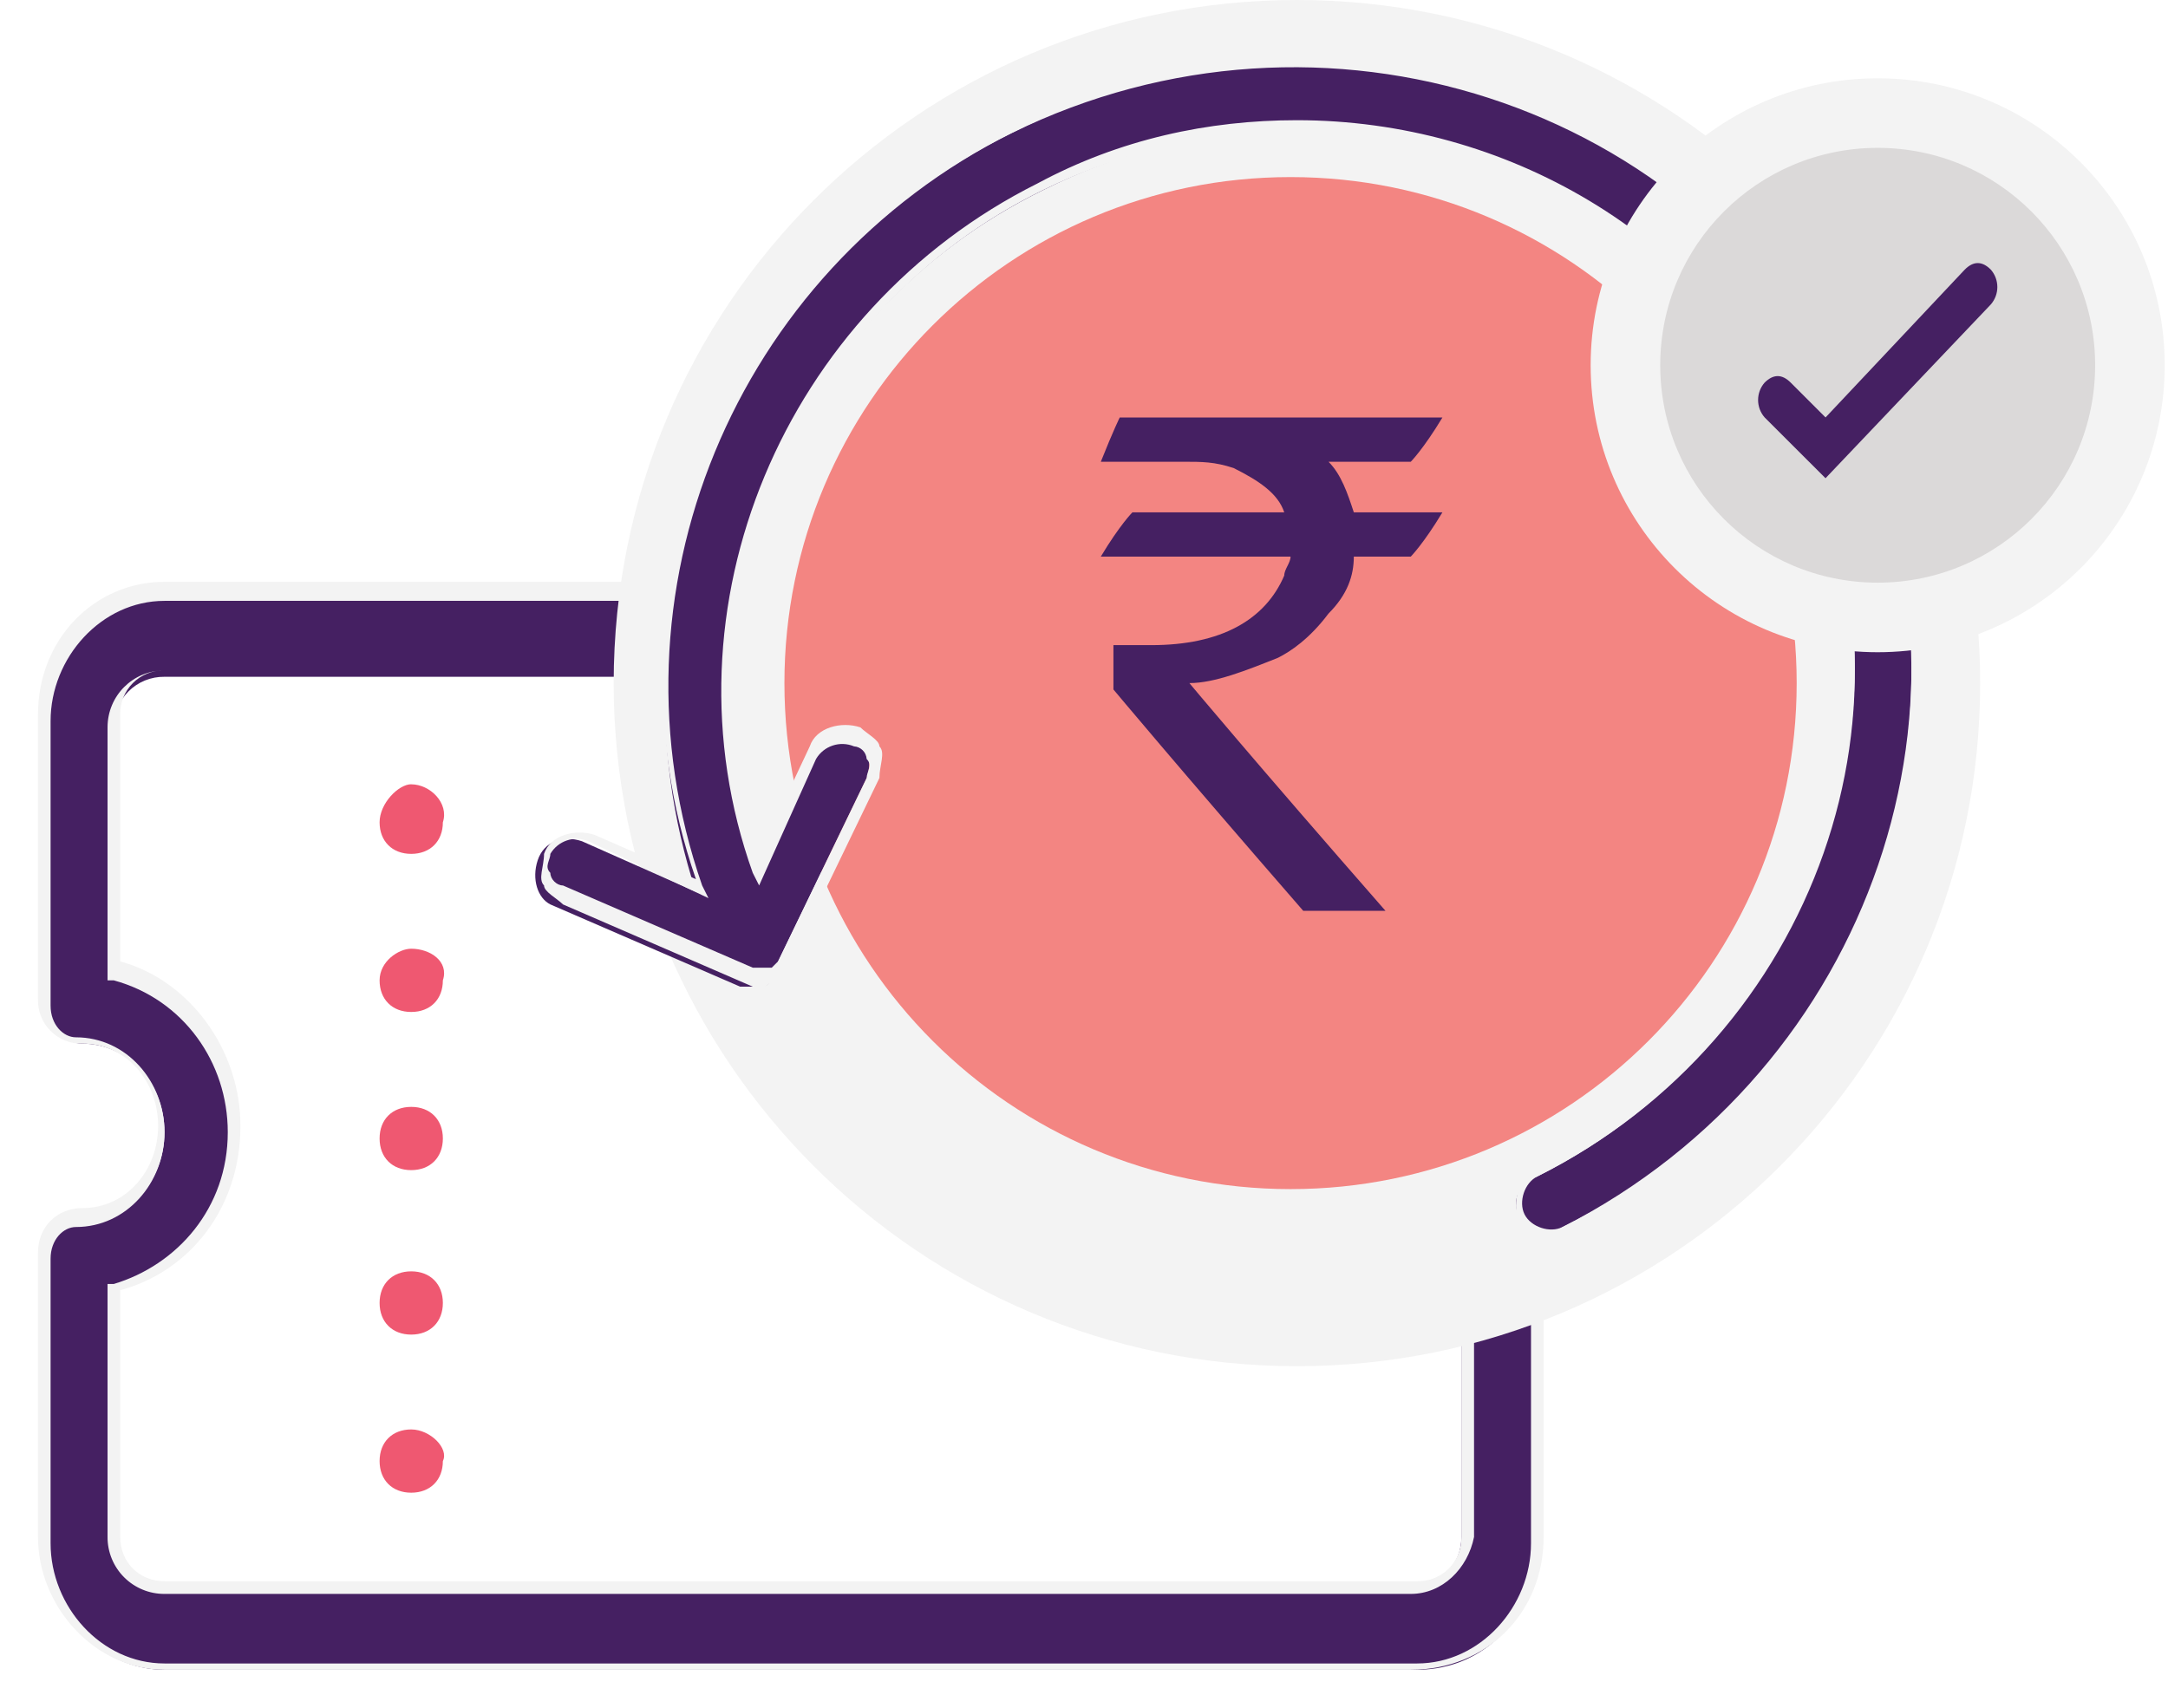
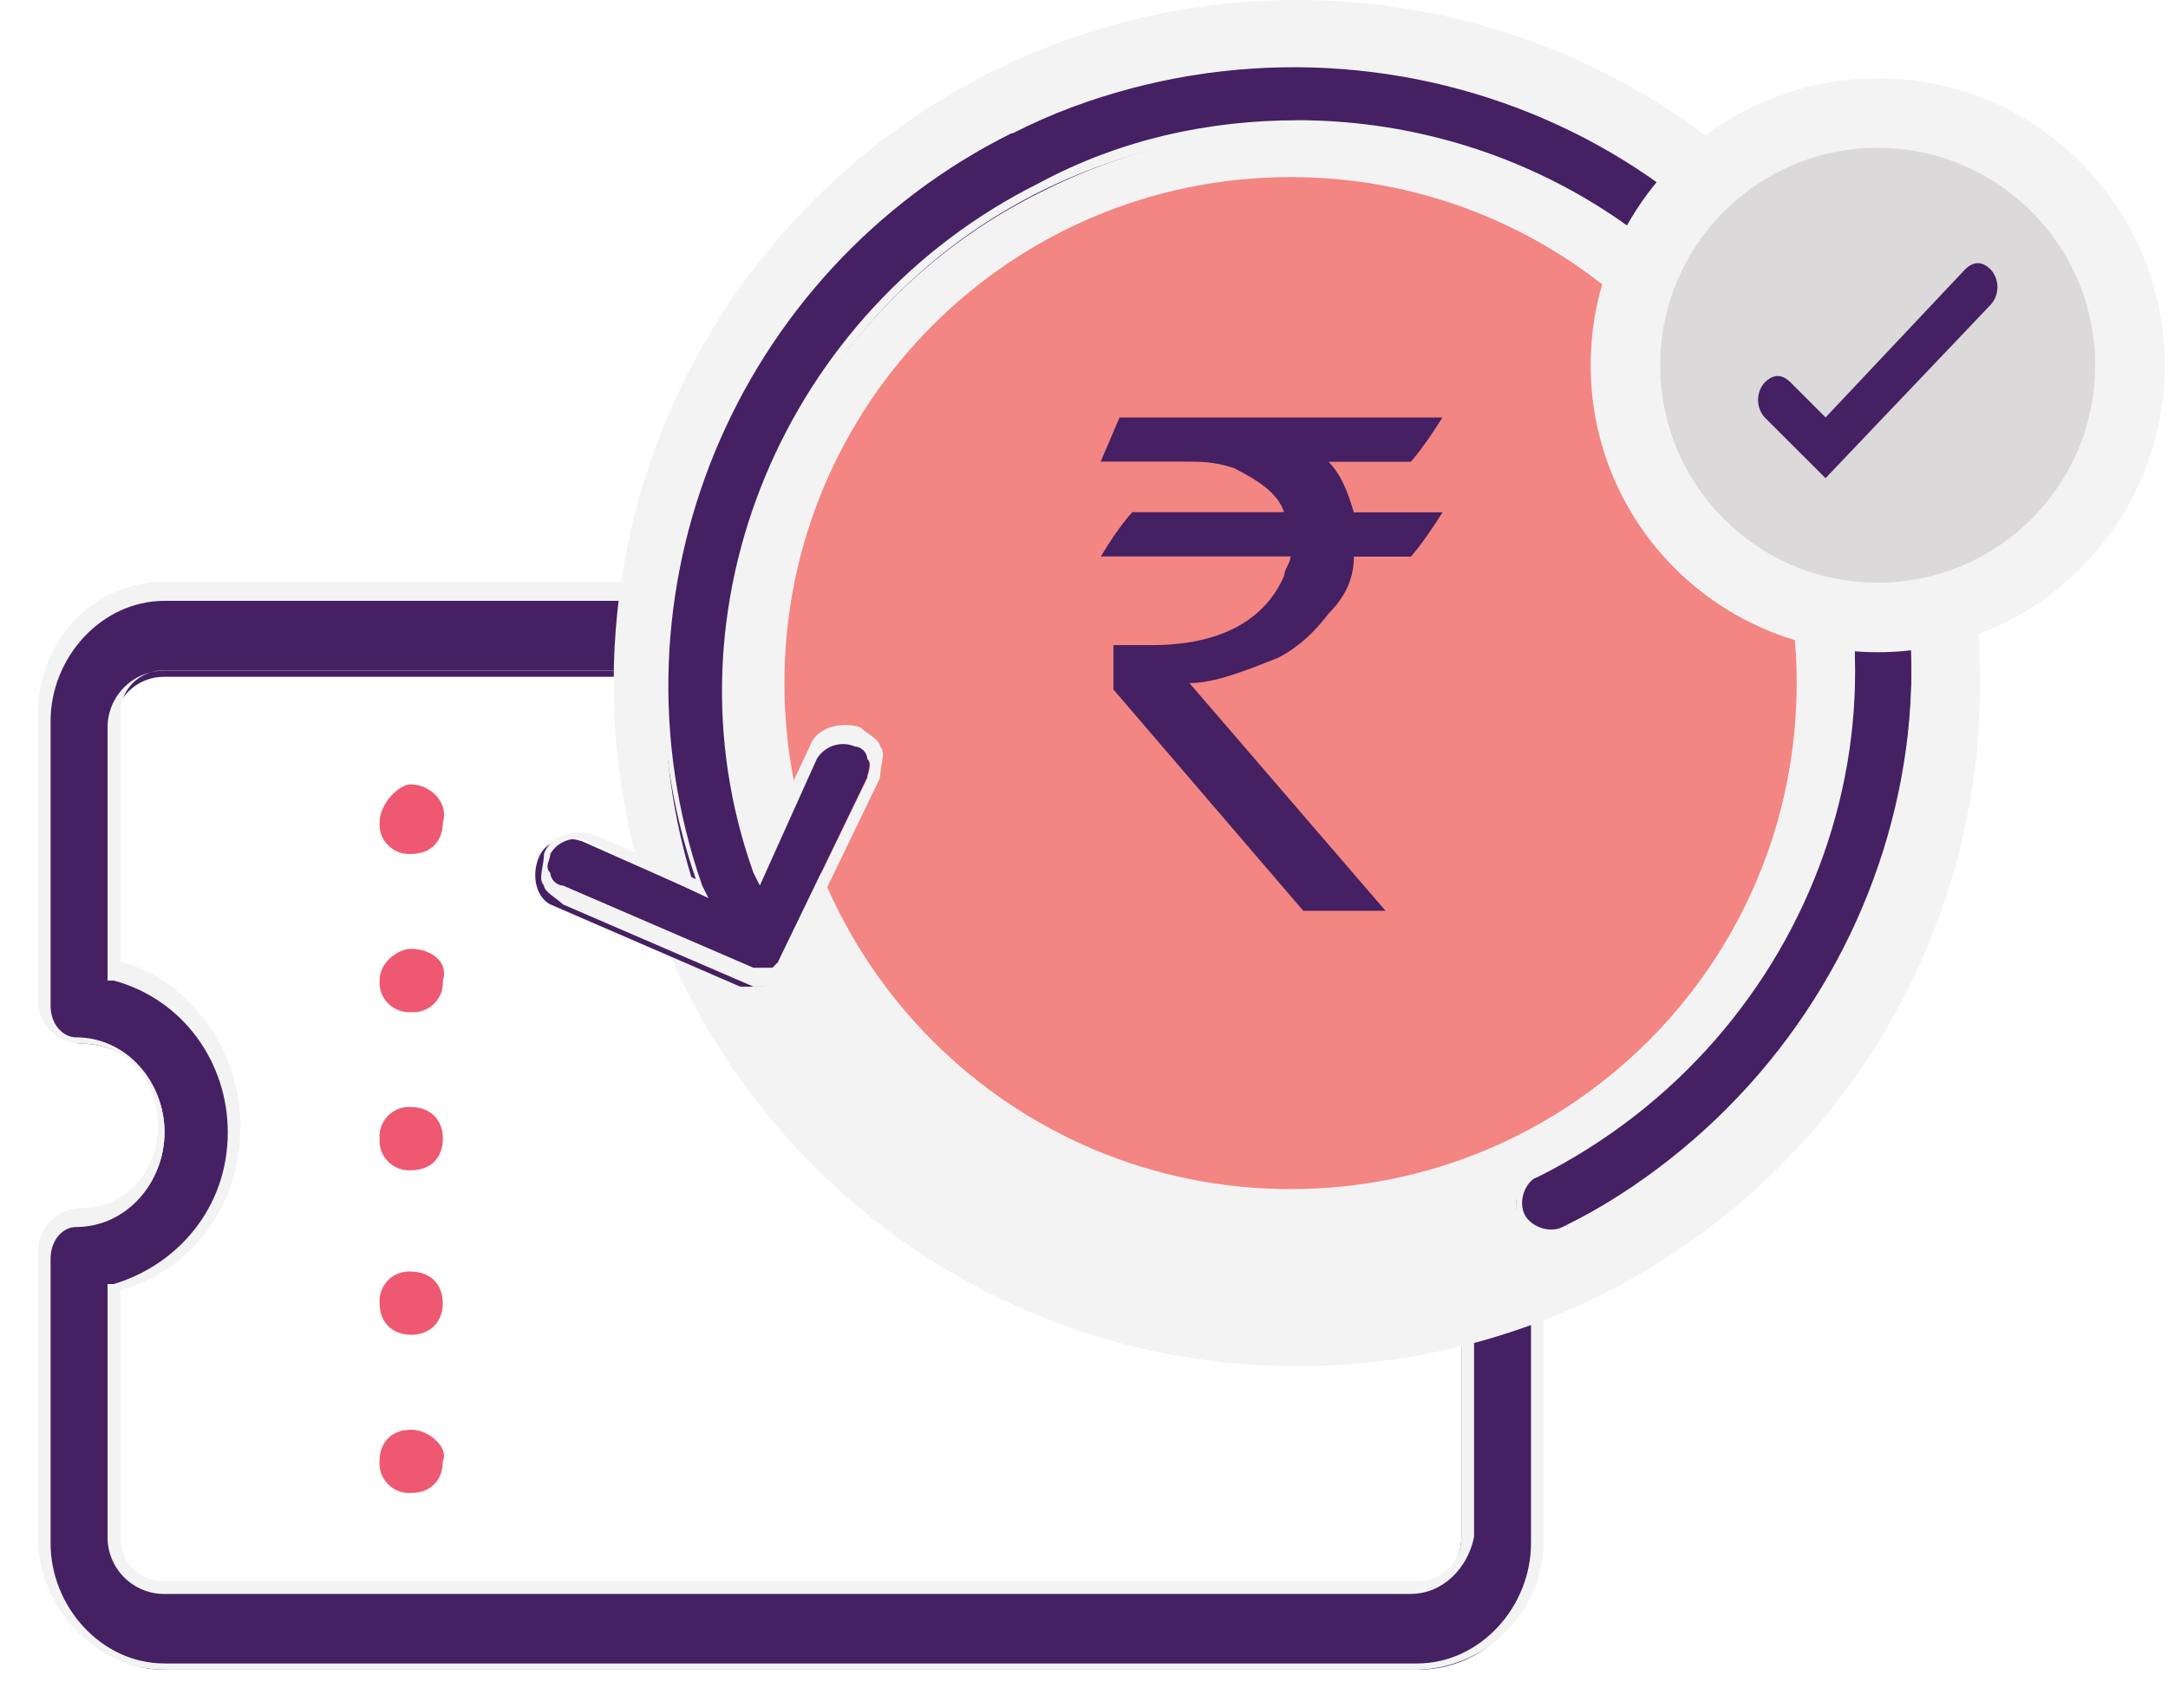
- <svg xmlns="http://www.w3.org/2000/svg" width="33" height="26" viewBox="0 0 33 26">
-   <g fill="none" fill-rule="evenodd">
-     <path fill="#452062" d="M22.822 15.889c.29 0 .578-.289.578-.578v-4.333c0-1.06-.867-1.926-1.83-1.926H2.504c-.963 0-1.83.867-1.83 1.926v4.333c0 .289.289.578.578.578.674 0 1.252.578 1.252 1.348 0 .77-.578 1.348-1.252 1.348-.289 0-.578.29-.578.578v4.333c0 1.06.867 1.926 1.83 1.926H21.57c1.06 0 1.83-.866 1.83-1.926v-4.333c0-.289-.289-.578-.578-.578-.674 0-1.252-.578-1.252-1.348 0-.77.578-1.348 1.252-1.348zm-.578 3.755V23.4a.76.76 0 0 1-.77.77H2.504c-.385 0-.77-.385-.77-.77v-3.756a2.484 2.484 0 0 0 1.829-2.407c0-1.156-.77-2.118-1.83-2.407v-3.756a.76.76 0 0 1 .77-.77H21.57c.386 0 .77.385.77.77v3.756a2.484 2.484 0 0 0-1.829 2.407c0 1.156.77 2.119 1.733 2.407z" />
-     <path fill="#F3F3F3" fill-rule="nonzero" d="M21.474 25.422H2.504c-1.06 0-1.926-.963-1.926-2.022v-4.333c0-.386.289-.674.674-.674.674 0 1.155-.578 1.155-1.252s-.481-1.252-1.155-1.252a.658.658 0 0 1-.674-.674V10.88c0-1.155.866-2.022 1.926-2.022H21.57c1.06 0 1.926.963 1.926 2.022v4.334a.658.658 0 0 1-.674.674c-.674 0-1.155.578-1.155 1.252s.481 1.252 1.155 1.252c.385 0 .674.288.674.674V23.4c0 1.156-.866 2.022-2.022 2.022zM2.504 9.148c-.963 0-1.734.867-1.734 1.83v4.333c0 .289.193.482.386.482.77 0 1.348.674 1.348 1.444 0 .77-.578 1.444-1.348 1.444-.193 0-.386.193-.386.482v4.333c0 .963.77 1.83 1.734 1.83H21.57c.963 0 1.734-.867 1.734-1.83v-4.333c0-.289-.193-.482-.385-.482-.77 0-1.349-.674-1.349-1.444 0-.77.578-1.444 1.349-1.444.192 0 .385-.193.385-.482v-4.333c0-.963-.77-1.83-1.734-1.83H2.504zm18.97 15.119H2.504a.863.863 0 0 1-.867-.867v-3.852h.096c.963-.289 1.734-1.155 1.734-2.311 0-1.06-.674-2.022-1.734-2.311h-.096v-3.852c0-.481.385-.867.867-.867H21.57c.482 0 .867.386.867.867v3.852h-.096c-.963.289-1.734 1.155-1.734 2.311 0 1.06.674 2.022 1.734 2.311h.096V23.4c-.096.481-.481.867-.963.867zM1.83 19.644V23.4c0 .385.289.674.674.674H21.57a.658.658 0 0 0 .674-.674v-3.756c-1.059-.288-1.83-1.348-1.83-2.503 0-1.156.771-2.215 1.83-2.504v-3.756a.658.658 0 0 0-.674-.674H2.504a.658.658 0 0 0-.674.674v3.756c1.059.289 1.83 1.348 1.83 2.504 0 1.252-.771 2.215-1.83 2.503z" />
-     <path fill="#EF5871" d="M6.26 11.94c-.193 0-.482.29-.482.579 0 .288.192.481.481.481.29 0 .482-.193.482-.481.096-.29-.193-.578-.482-.578M6.26 14.444c-.193 0-.482.193-.482.482s.192.481.481.481c.29 0 .482-.192.482-.481.096-.289-.193-.482-.482-.482M6.26 16.852c-.29 0-.482.192-.482.481 0 .29.192.482.481.482.29 0 .482-.193.482-.482s-.193-.481-.482-.481M6.26 19.356c-.29 0-.482.192-.482.481s.192.482.481.482c.29 0 .482-.193.482-.482s-.193-.481-.482-.481M6.26 21.763c-.29 0-.482.193-.482.481 0 .29.192.482.481.482.29 0 .482-.193.482-.482.096-.192-.193-.481-.482-.481" />
-     <circle cx="20.222" cy="11.267" r="8.378" fill="#8BD3F4" />
-     <circle cx="19.741" cy="10.4" r="10.4" fill="#F3F3F3" />
-     <circle cx="19.644" cy="10.4" r="7.704" fill="#F38582" />
-     <g fill-rule="nonzero">
-       <path fill="#452062" d="M15.407 2.022c-4.333 2.119-6.259 7.126-4.814 11.556l-1.734-.77c-.289-.097-.578 0-.674.288-.096.29 0 .578.193.674l2.889 1.252H11.556c.096 0 .096 0 .192-.096.096 0 .096-.096.096-.096v-.097-.096l1.349-2.793c.096-.288 0-.577-.193-.674-.289-.096-.578 0-.674.29l-.77 1.829c-1.349-3.948.385-8.474 4.333-10.4 4.237-2.119 9.34-.482 11.46 3.66 2.118 4.14.288 9.244-3.949 11.362-.289.096-.385.385-.289.578.096.289.385.385.674.192 4.719-2.407 6.645-8.088 4.334-12.614-2.312-4.623-7.993-6.452-12.712-4.045" />
-       <path fill="#F3F3F3" d="M23.593 18.874a.53.53 0 0 1-.482-.289c-.096-.289 0-.674.289-.77 4.14-2.119 5.874-7.126 3.852-11.267-2.119-4.14-7.222-5.681-11.363-3.66-3.756 1.83-5.585 6.164-4.333 10.112l.77-1.637c.096-.289.481-.385.77-.289.097.096.29.193.29.289.095.096 0 .289 0 .481l-1.349 2.793v.193c-.096.096-.096.096-.193.096-.096 0-.192.096-.192.096h-.193L8.57 13.77c-.096-.096-.289-.192-.289-.289-.096-.096 0-.288 0-.481.097-.289.482-.385.77-.289l1.542.674c-1.541-4.43.577-9.34 4.814-11.46 4.719-2.406 10.497-.577 12.904 4.142 2.311 4.622.385 10.4-4.43 12.807h-.288zM19.74 1.83c3.178 0 6.163 1.733 7.607 4.622 2.119 4.14.289 9.34-3.948 11.46-.193.095-.289.384-.193.577.097.192.386.289.578.192 4.719-2.31 6.645-7.992 4.334-12.518-2.312-4.622-7.993-6.452-12.712-4.14v-.097.096c-4.237 2.119-6.259 7.03-4.718 11.46l.096.192-1.83-.867a.463.463 0 0 0-.577.193c0 .096-.097.193 0 .289 0 .096.096.192.192.192l2.89 1.252H11.747l.096-.096 1.349-2.793c0-.096.096-.192 0-.288a.207.207 0 0 0-.193-.193.463.463 0 0 0-.578.193l-.866 1.925-.097-.192c-1.444-4.045.482-8.57 4.334-10.496 1.251-.674 2.6-.963 3.948-.963z" />
-     </g>
-     <path fill="#452062" fill-rule="nonzero" d="M17.044 6.356h4.912c-.29.481-.482.674-.482.674h-1.252c.193.192.29.481.385.77h1.349c-.29.481-.482.674-.482.674h-.867c0 .289-.096.578-.385.867-.289.385-.578.578-.77.674-.482.192-.963.385-1.348.385 0 0 .963 1.156 2.985 3.467h-1.252c-1.926-2.215-2.889-3.37-2.889-3.37v-.675h.578c1.06 0 1.733-.385 2.022-1.059 0-.096.096-.193.096-.289h-2.888c.288-.481.481-.674.481-.674h2.311c-.096-.289-.385-.481-.77-.674-.29-.096-.482-.096-.77-.096h-1.252c.192-.482.288-.674.288-.674z" />
-     <g transform="translate(23)">
-       <circle cx="5.581" cy="5.561" r="4.369" fill="#F3F3F3" />
-       <circle cx="5.581" cy="5.561" r="3.31" fill="#DBD9D9" />
-       <path fill="#452062" d="M4.787 6.356l2.119-2.251c.132-.133.264-.133.397 0a.403.403 0 0 1 0 .53L4.787 7.281l-.927-.926a.403.403 0 0 1 0-.53c.133-.132.265-.132.397 0l.53.53z" />
-     </g>
+ <svg xmlns="http://www.w3.org/2000/svg" width="33" height="26" fill="none" fill-rule="evenodd">
+   <path fill="#452062" d="M22.822 15.89c.3 0 .578-.29.578-.578v-4.333c0-1.06-.867-1.926-1.83-1.926H2.504c-.963 0-1.83.867-1.83 1.926v4.333c0 .29.29.578.578.578.674 0 1.252.578 1.252 1.348s-.578 1.348-1.252 1.348c-.29 0-.578.3-.578.578v4.333c0 1.06.867 1.926 1.83 1.926H21.57c1.06 0 1.83-.866 1.83-1.926v-4.333c0-.29-.29-.578-.578-.578-.674 0-1.252-.578-1.252-1.348s.578-1.348 1.252-1.348zm-.578 3.755V23.4a.76.76 0 0 1-.77.77H2.504a.83.83 0 0 1-.77-.77v-3.756a2.484 2.484 0 0 0 1.829-2.407c0-1.156-.77-2.118-1.83-2.407v-3.756a.76.76 0 0 1 .77-.77H21.57a.83.83 0 0 1 .77.77v3.756a2.484 2.484 0 0 0-1.829 2.407c0 1.156.77 2.12 1.733 2.407z" />
+   <path fill="#f3f3f3" fill-rule="nonzero" d="M21.474 25.422H2.504c-1.06 0-1.926-.963-1.926-2.022v-4.333c0-.386.29-.674.674-.674.674 0 1.155-.578 1.155-1.252s-.48-1.252-1.155-1.252a.658.658 0 0 1-.674-.674V10.88c0-1.155.866-2.022 1.926-2.022H21.57c1.06 0 1.926.963 1.926 2.022v4.334a.658.658 0 0 1-.674.674c-.674 0-1.155.578-1.155 1.252s.48 1.252 1.155 1.252c.385 0 .674.288.674.674V23.4a1.97 1.97 0 0 1-2.022 2.022zM2.504 9.148c-.963 0-1.734.867-1.734 1.83v4.333c0 .29.193.482.386.482.77 0 1.348.674 1.348 1.444s-.578 1.444-1.348 1.444c-.193 0-.386.193-.386.482v4.333c0 .963.77 1.83 1.734 1.83H21.57c.963 0 1.734-.867 1.734-1.83v-4.333c0-.29-.193-.482-.385-.482-.77 0-1.35-.674-1.35-1.444s.578-1.444 1.35-1.444c.192 0 .385-.193.385-.482v-4.333c0-.963-.77-1.83-1.734-1.83H2.504zm18.97 15.12H2.504a.863.863 0 0 1-.867-.867v-3.852h.096c.963-.29 1.734-1.155 1.734-2.31 0-1.06-.674-2.022-1.734-2.31h-.096v-3.852c0-.48.385-.867.867-.867H21.57c.482 0 .867.386.867.867v3.852h-.096c-.963.29-1.734 1.155-1.734 2.31 0 1.06.674 2.022 1.734 2.31h.096V23.4c-.096.48-.48.867-.963.867zM1.83 19.644V23.4c0 .385.29.674.674.674H21.57a.658.658 0 0 0 .674-.674v-3.756c-1.06-.288-1.83-1.348-1.83-2.503s.77-2.215 1.83-2.504V10.88a.658.658 0 0 0-.674-.674H2.504a.658.658 0 0 0-.674.674v3.756c1.06.29 1.83 1.348 1.83 2.504 0 1.252-.77 2.215-1.83 2.503z" />
+   <path fill="#ef5871" d="M6.26 11.94c-.193 0-.482.3-.482.58a.45.45 0 0 0 .481.481c.3 0 .482-.193.482-.48.096-.3-.193-.578-.482-.578m.001 2.503c-.193 0-.482.193-.482.482a.45.45 0 0 0 .481.481.45.45 0 0 0 .482-.481c.096-.29-.193-.482-.482-.482m.001 2.408a.45.45 0 0 0-.482.481.45.45 0 0 0 .481.482c.3 0 .482-.193.482-.482s-.193-.48-.482-.48m.001 2.504a.45.45 0 0 0-.482.481c0 .29.192.482.48.482s.482-.193.482-.482-.193-.48-.482-.48m.001 2.407c-.3 0-.482.193-.482.48a.45.45 0 0 0 .481.482c.3 0 .482-.193.482-.482.096-.192-.193-.48-.482-.48" />
+   <circle cx="20.222" cy="11.267" r="8.378" fill="#8bd3f4" />
+   <circle cx="19.741" cy="10.4" r="10.4" fill="#f3f3f3" />
+   <circle cx="19.644" cy="10.4" r="7.704" fill="#f38582" />
+   <g fill-rule="nonzero">
+     <path fill="#452062" d="M15.407 2.022c-4.333 2.12-6.26 7.126-4.814 11.556l-1.734-.77c-.29-.097-.578 0-.674.288s0 .578.193.674l2.89 1.252h.29c.096 0 .096 0 .192-.096.096 0 .096-.096.096-.096v-.193l1.35-2.793c.096-.288 0-.577-.193-.674-.29-.096-.578 0-.674.3l-.77 1.83a8.53 8.53 0 0 1 4.333-10.4c4.237-2.12 9.34-.482 11.46 3.66s.288 9.244-3.95 11.362c-.29.096-.385.385-.29.578.096.29.385.385.674.192 4.72-2.407 6.645-8.088 4.334-12.614-2.312-4.623-7.993-6.452-12.712-4.045" />
+     <path fill="#f3f3f3" d="M23.593 18.874a.53.53 0 0 1-.482-.289c-.096-.29 0-.674.29-.77 4.14-2.12 5.874-7.126 3.852-11.267-2.12-4.14-7.222-5.68-11.363-3.66A8.44 8.44 0 0 0 11.556 13l.77-1.637c.096-.29.48-.385.77-.29.097.096.3.193.3.29.095.096 0 .29 0 .48l-1.35 2.793v.193c-.096.096-.096.096-.193.096s-.192.096-.192.096h-.193L8.57 13.77c-.096-.096-.29-.192-.29-.29-.096-.096 0-.288 0-.48.097-.29.482-.385.77-.29l1.542.674c-1.54-4.43.577-9.34 4.814-11.46 4.72-2.406 10.497-.577 12.904 4.142 2.31 4.622.385 10.4-4.43 12.807h-.288zM19.74 1.83c3.178 0 6.163 1.733 7.607 4.622 2.12 4.14.29 9.34-3.948 11.46-.193.095-.29.384-.193.577s.386.29.578.192c4.72-2.3 6.645-7.992 4.334-12.518-2.312-4.622-7.993-6.452-12.712-4.14v-.001c-4.237 2.12-6.26 7.03-4.718 11.46l.096.192-1.83-.867a.463.463 0 0 0-.577.193c0 .096-.097.193 0 .29 0 .096.096.192.192.192l2.9 1.252h.288l.096-.096 1.35-2.793c0-.096.096-.192 0-.288a.207.207 0 0 0-.193-.193.463.463 0 0 0-.578.193l-.866 1.925-.097-.192c-1.444-4.045.482-8.57 4.334-10.496 1.25-.674 2.6-.963 3.948-.963z" />
+     <path fill="#452062" d="M17.044 6.356h4.912c-.3.48-.482.674-.482.674h-1.252c.193.192.3.48.385.77h1.35c-.3.48-.482.674-.482.674h-.867c0 .29-.096.578-.385.867-.29.385-.578.578-.77.674-.482.192-.963.385-1.348.385l2.985 3.467h-1.252l-2.89-3.37v-.675h.578c1.06 0 1.733-.385 2.022-1.06 0-.096.096-.193.096-.29h-2.888c.288-.48.48-.674.48-.674h2.31c-.096-.29-.385-.48-.77-.674-.3-.096-.482-.096-.77-.096h-1.252l.288-.674z" />
  </g>
+   <circle cx="28.581" cy="5.561" r="4.369" fill="#f3f3f3" />
+   <circle cx="28.581" cy="5.561" r="3.31" fill="#dbd9d9" />
+   <path fill="#452062" d="M27.787 6.356l2.12-2.25c.132-.133.264-.133.397 0 .133.152.133.378 0 .53L27.787 7.28l-.927-.926c-.133-.152-.133-.378 0-.53.133-.132.265-.132.397 0l.53.53z" />
</svg>
